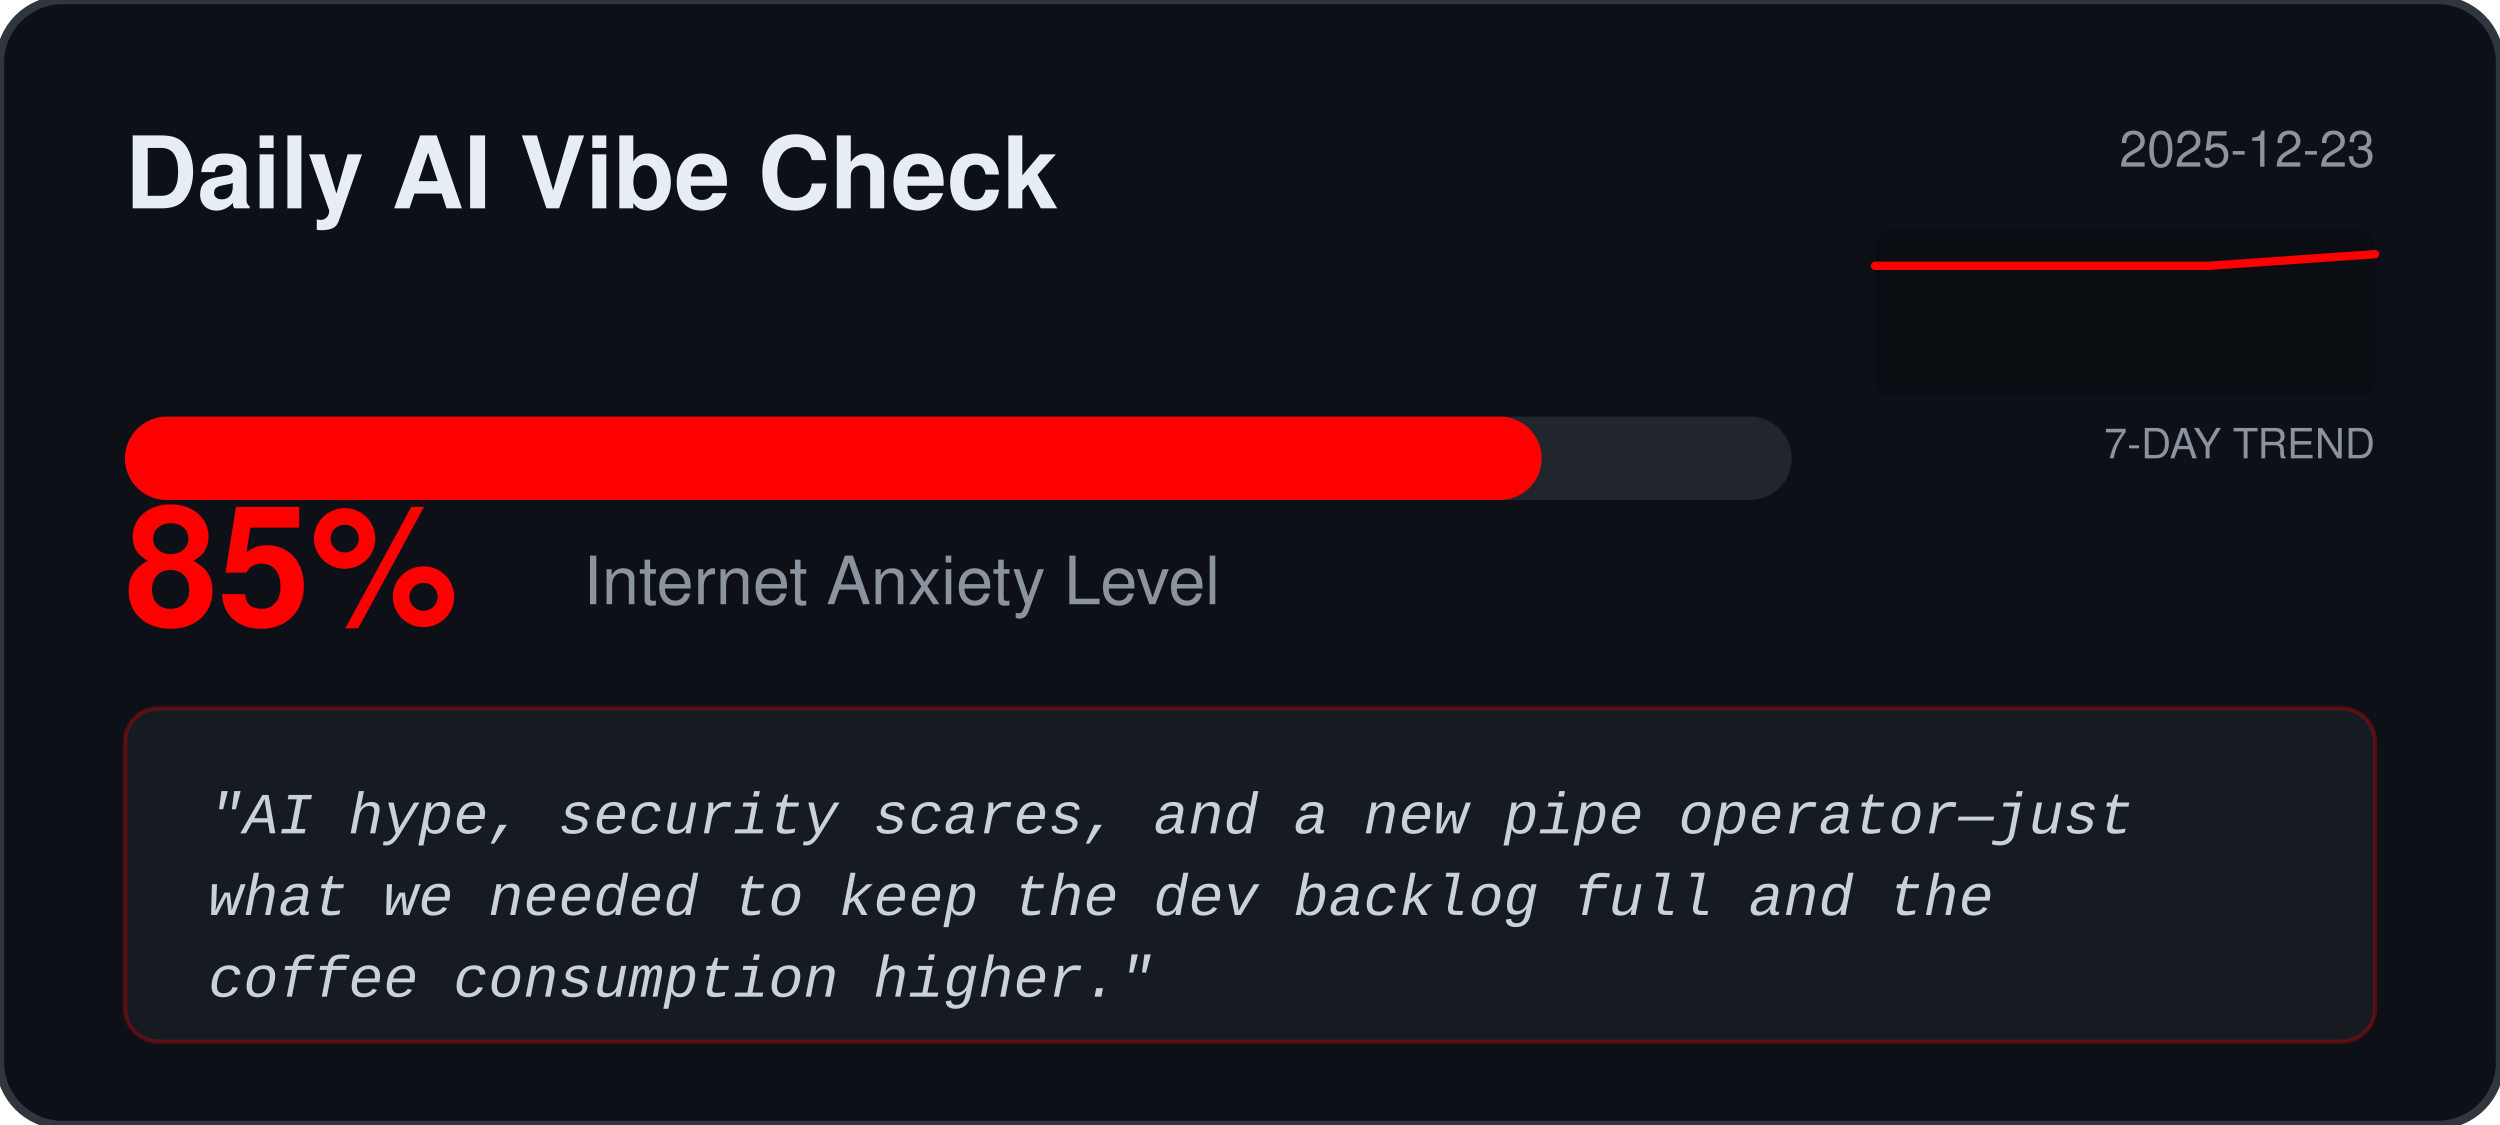
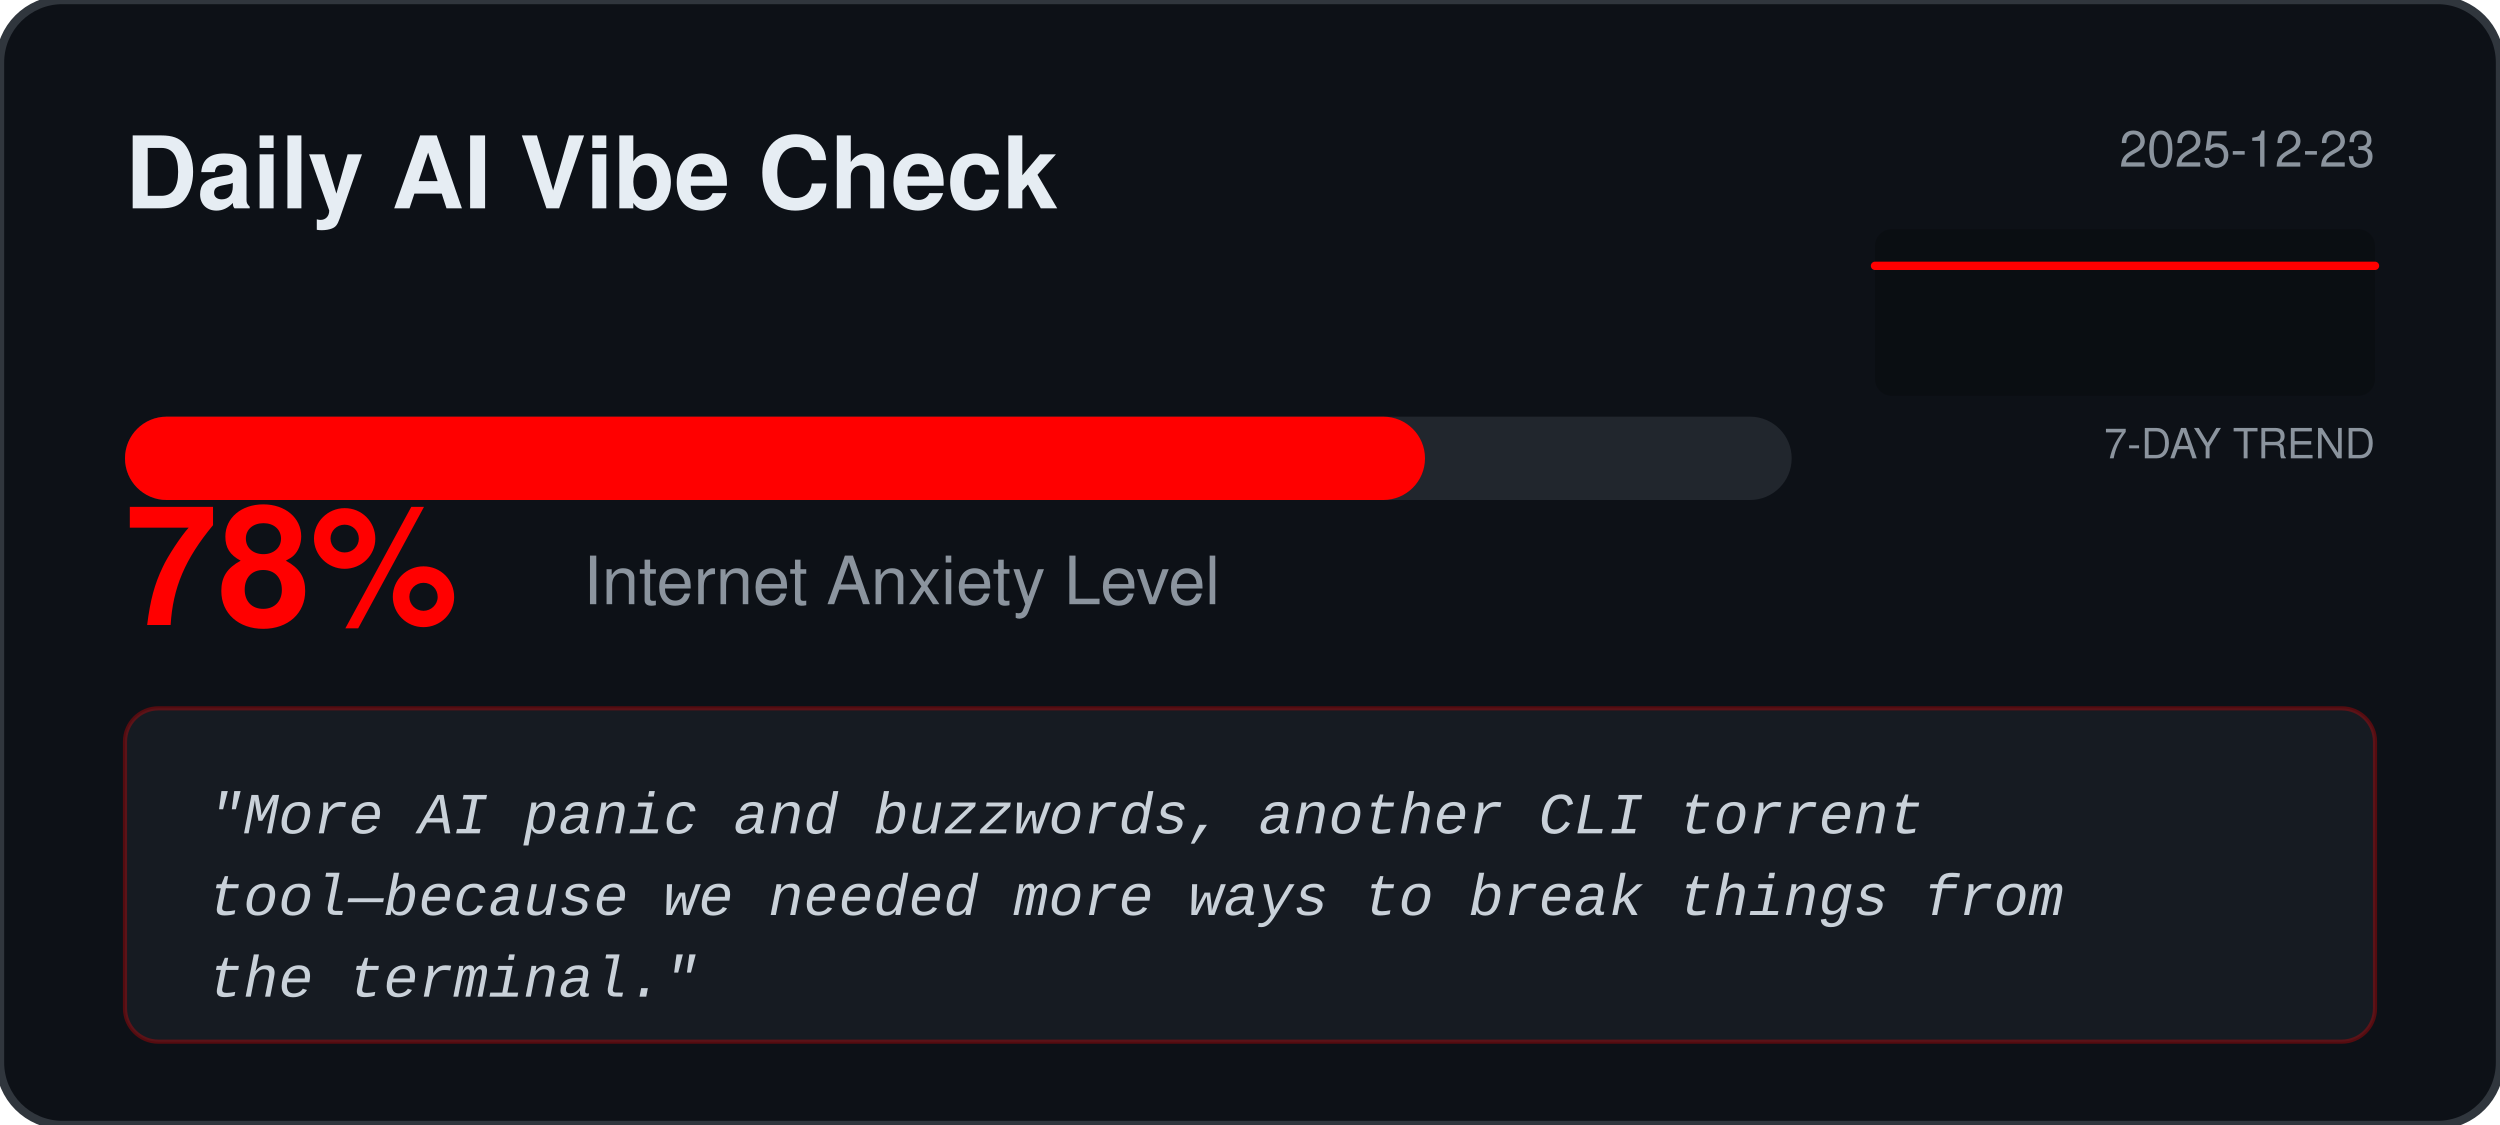
<svg xmlns="http://www.w3.org/2000/svg" width="600" height="270" viewBox="0 0 600 270" fill="none">
  <rect width="600" height="270" rx="15" fill="#0D1117" stroke="#30363D" stroke-width="2" />
  <text x="30" y="50" fill="#E6EDF3" font-family="Segoe UI, Helvetica, sans-serif" font-weight="bold" font-size="24">Daily AI Vibe Check</text>
  <text x="570" y="40" fill="#8B949E" font-family="Segoe UI, Helvetica, sans-serif" font-size="12" text-anchor="end">2025-12-23</text>
  <rect x="450" y="55" width="120" height="40" fill="#000000" fill-opacity="0.2" rx="4" />
  <text x="570" y="110" fill="#8B949E" font-family="Segoe UI, Helvetica, sans-serif" font-size="10" text-anchor="end">7-DAY TREND</text>
-   <polyline points="450.0,63.8 490.0,63.8 530.0,63.8 570.0,61.0" fill="none" stroke="#FF0000" stroke-width="2" stroke-linecap="round" stroke-linejoin="round" />
+   <polyline points="450.0,63.8 490.0,63.8 530.0,63.8 570.0,63.8" fill="none" stroke="#FF0000" stroke-width="2" stroke-linecap="round" stroke-linejoin="round" />
  <rect x="30" y="100" width="400" height="20" rx="10" fill="#21262D" />
-   <rect x="30" y="100" width="340.0" height="20" rx="10" fill="#FF0000" />
-   <text x="30" y="150" fill="#FF0000" font-family="Segoe UI, Helvetica, sans-serif" font-weight="bold" font-size="40">85%</text>
+   <rect x="30" y="100" width="312.0" height="20" rx="10" fill="#FF0000" />
+   <text x="30" y="150" fill="#FF0000" font-family="Segoe UI, Helvetica, sans-serif" font-weight="bold" font-size="40">78%</text>
  <text x="140" y="145" fill="#8B949E" font-family="Segoe UI, Helvetica, sans-serif" font-size="16">Internet Anxiety Level</text>
  <rect x="30" y="170" width="540" height="80" rx="8" fill="#161B22" stroke="#FF0000" stroke-opacity="0.3" />
  <text x="50" y="200" fill="#C9D1D9" font-family="Courier New, monospace" font-size="14" font-style="italic">
-     <tspan x="50" dy="0">"AI hype, security scares, and a new pipe operator—just</tspan>
-     <tspan x="50" dy="1.4em">what we needed to keep the dev backlog full and the</tspan>
-     <tspan x="50" dy="1.4em">coffee consumption higher."</tspan>
+     <tspan x="50" dy="0">"More AI panic and buzzwords, another CLI torrent</tspan>
+     <tspan x="50" dy="1.4em">tool—because we needed more ways to break things from</tspan>
+     <tspan x="50" dy="1.4em">the terminal."</tspan>
  </text>
</svg>
